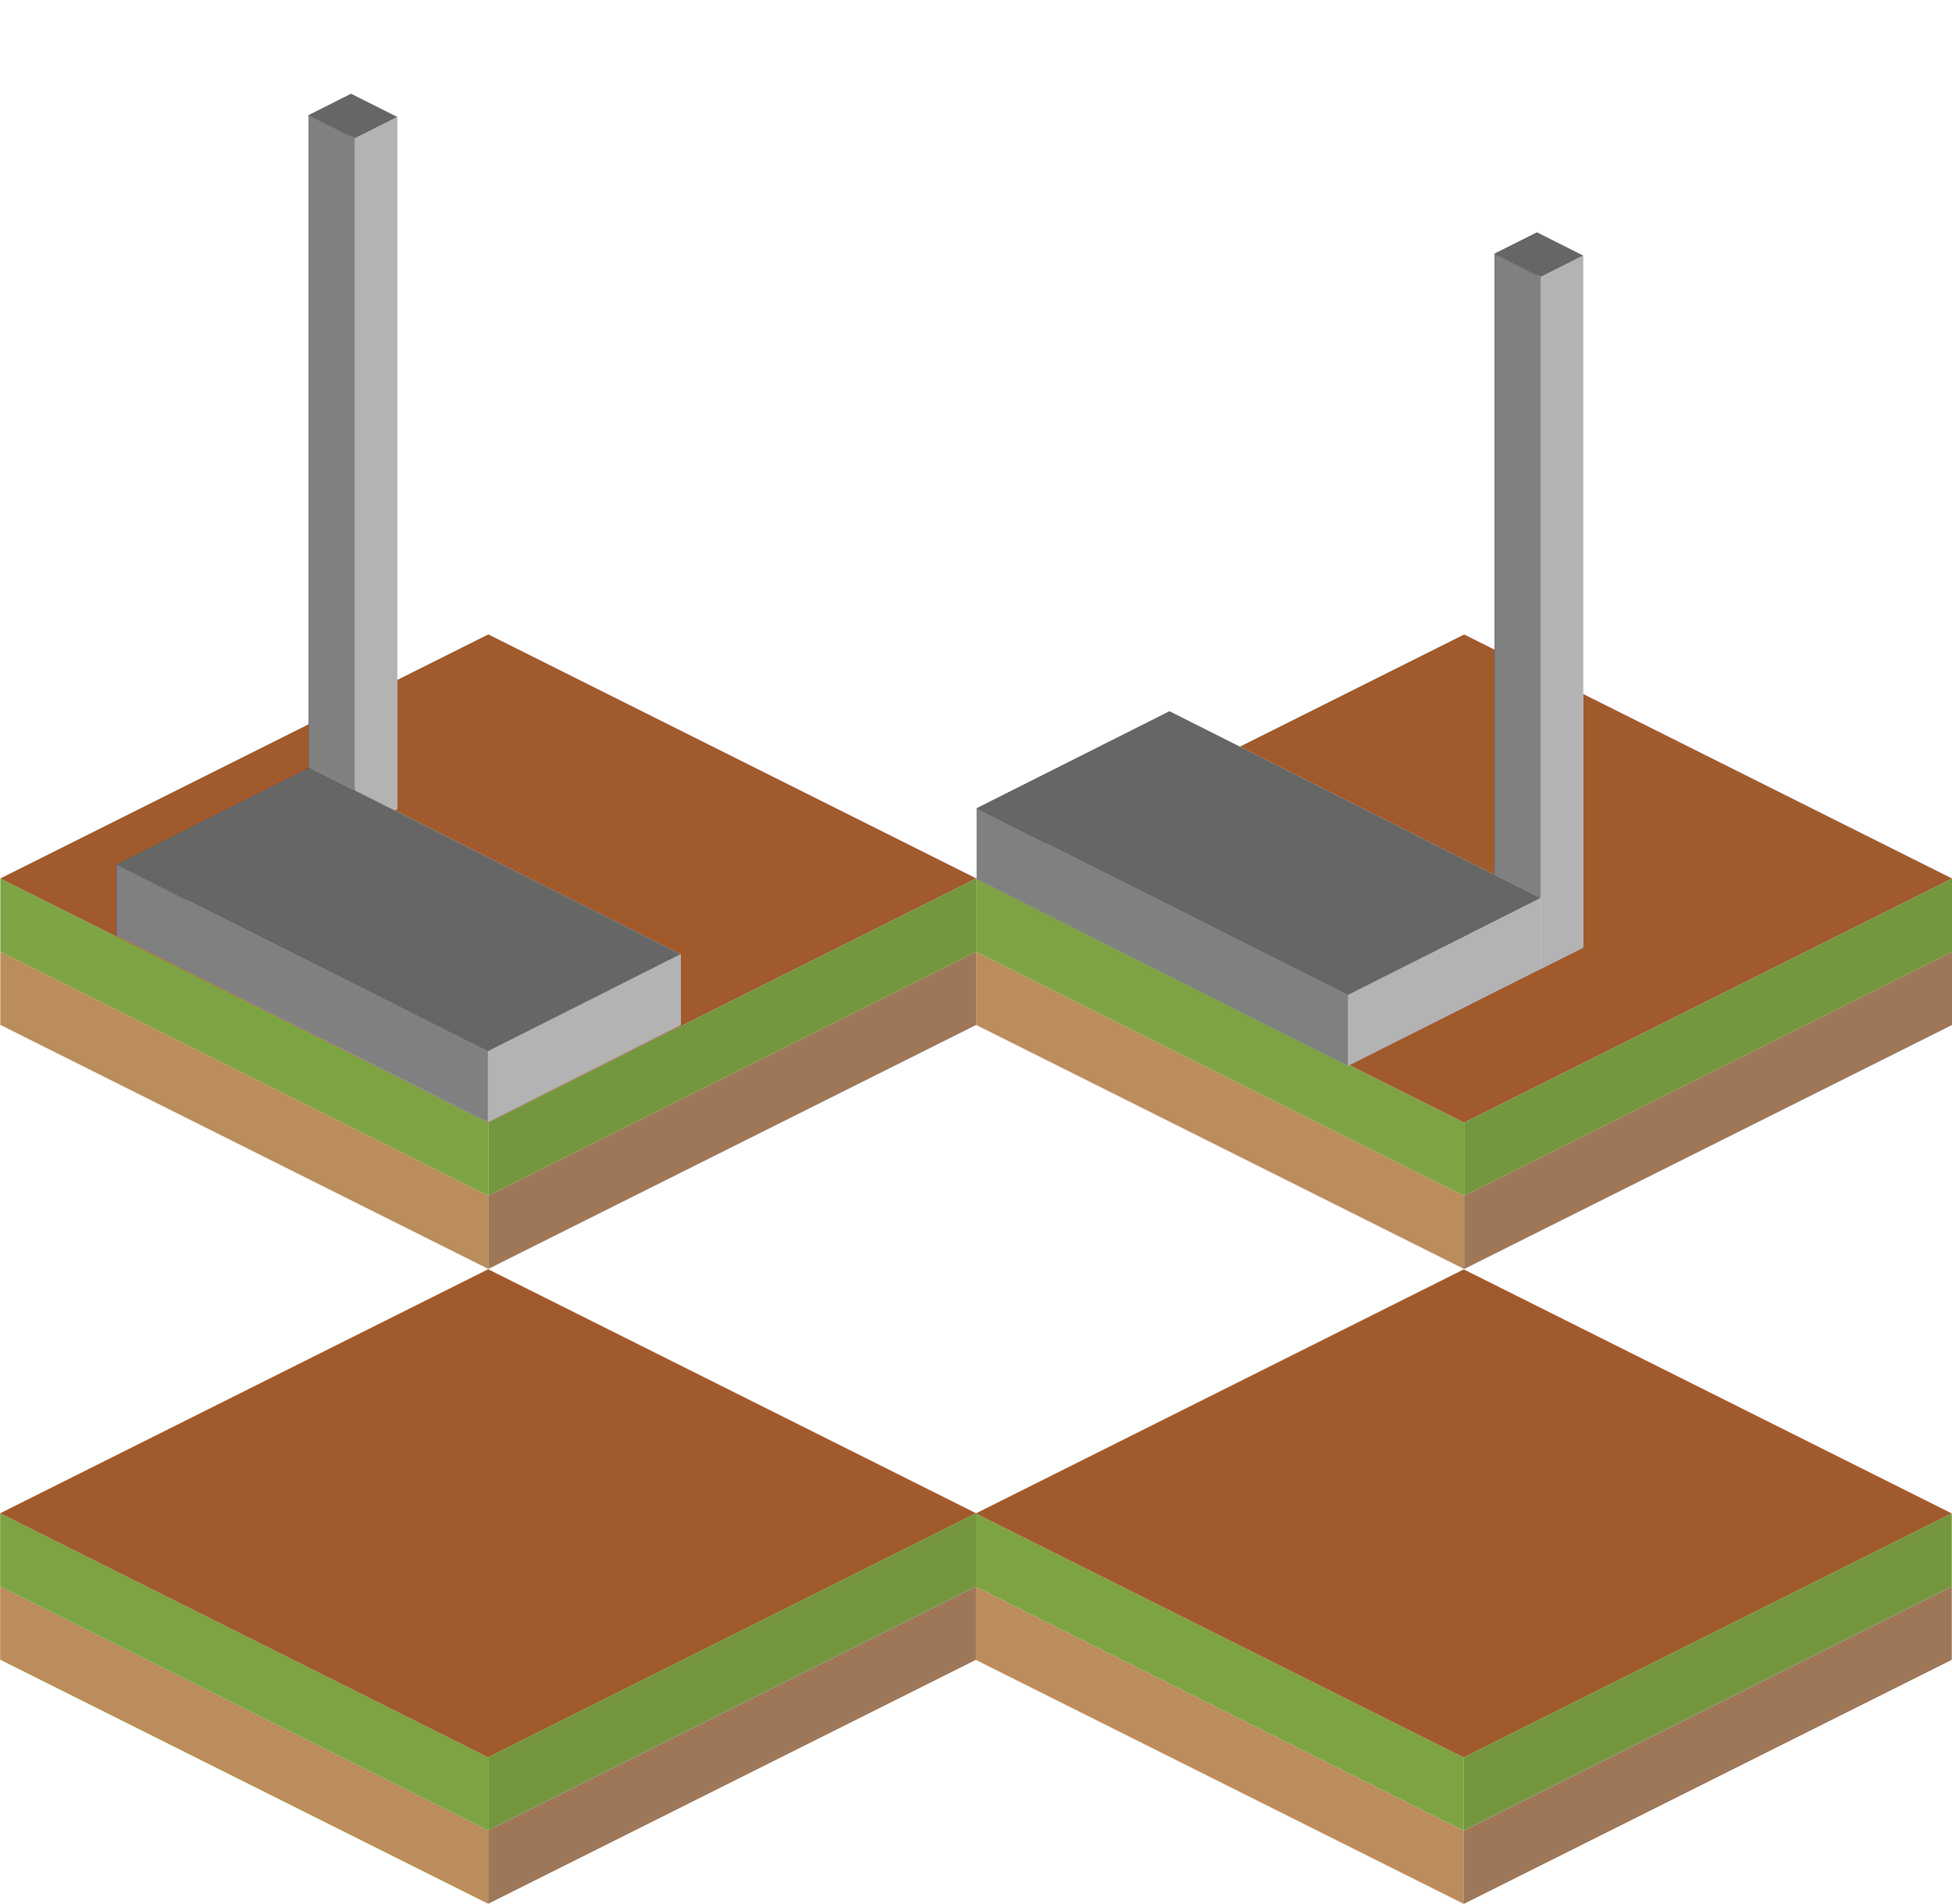
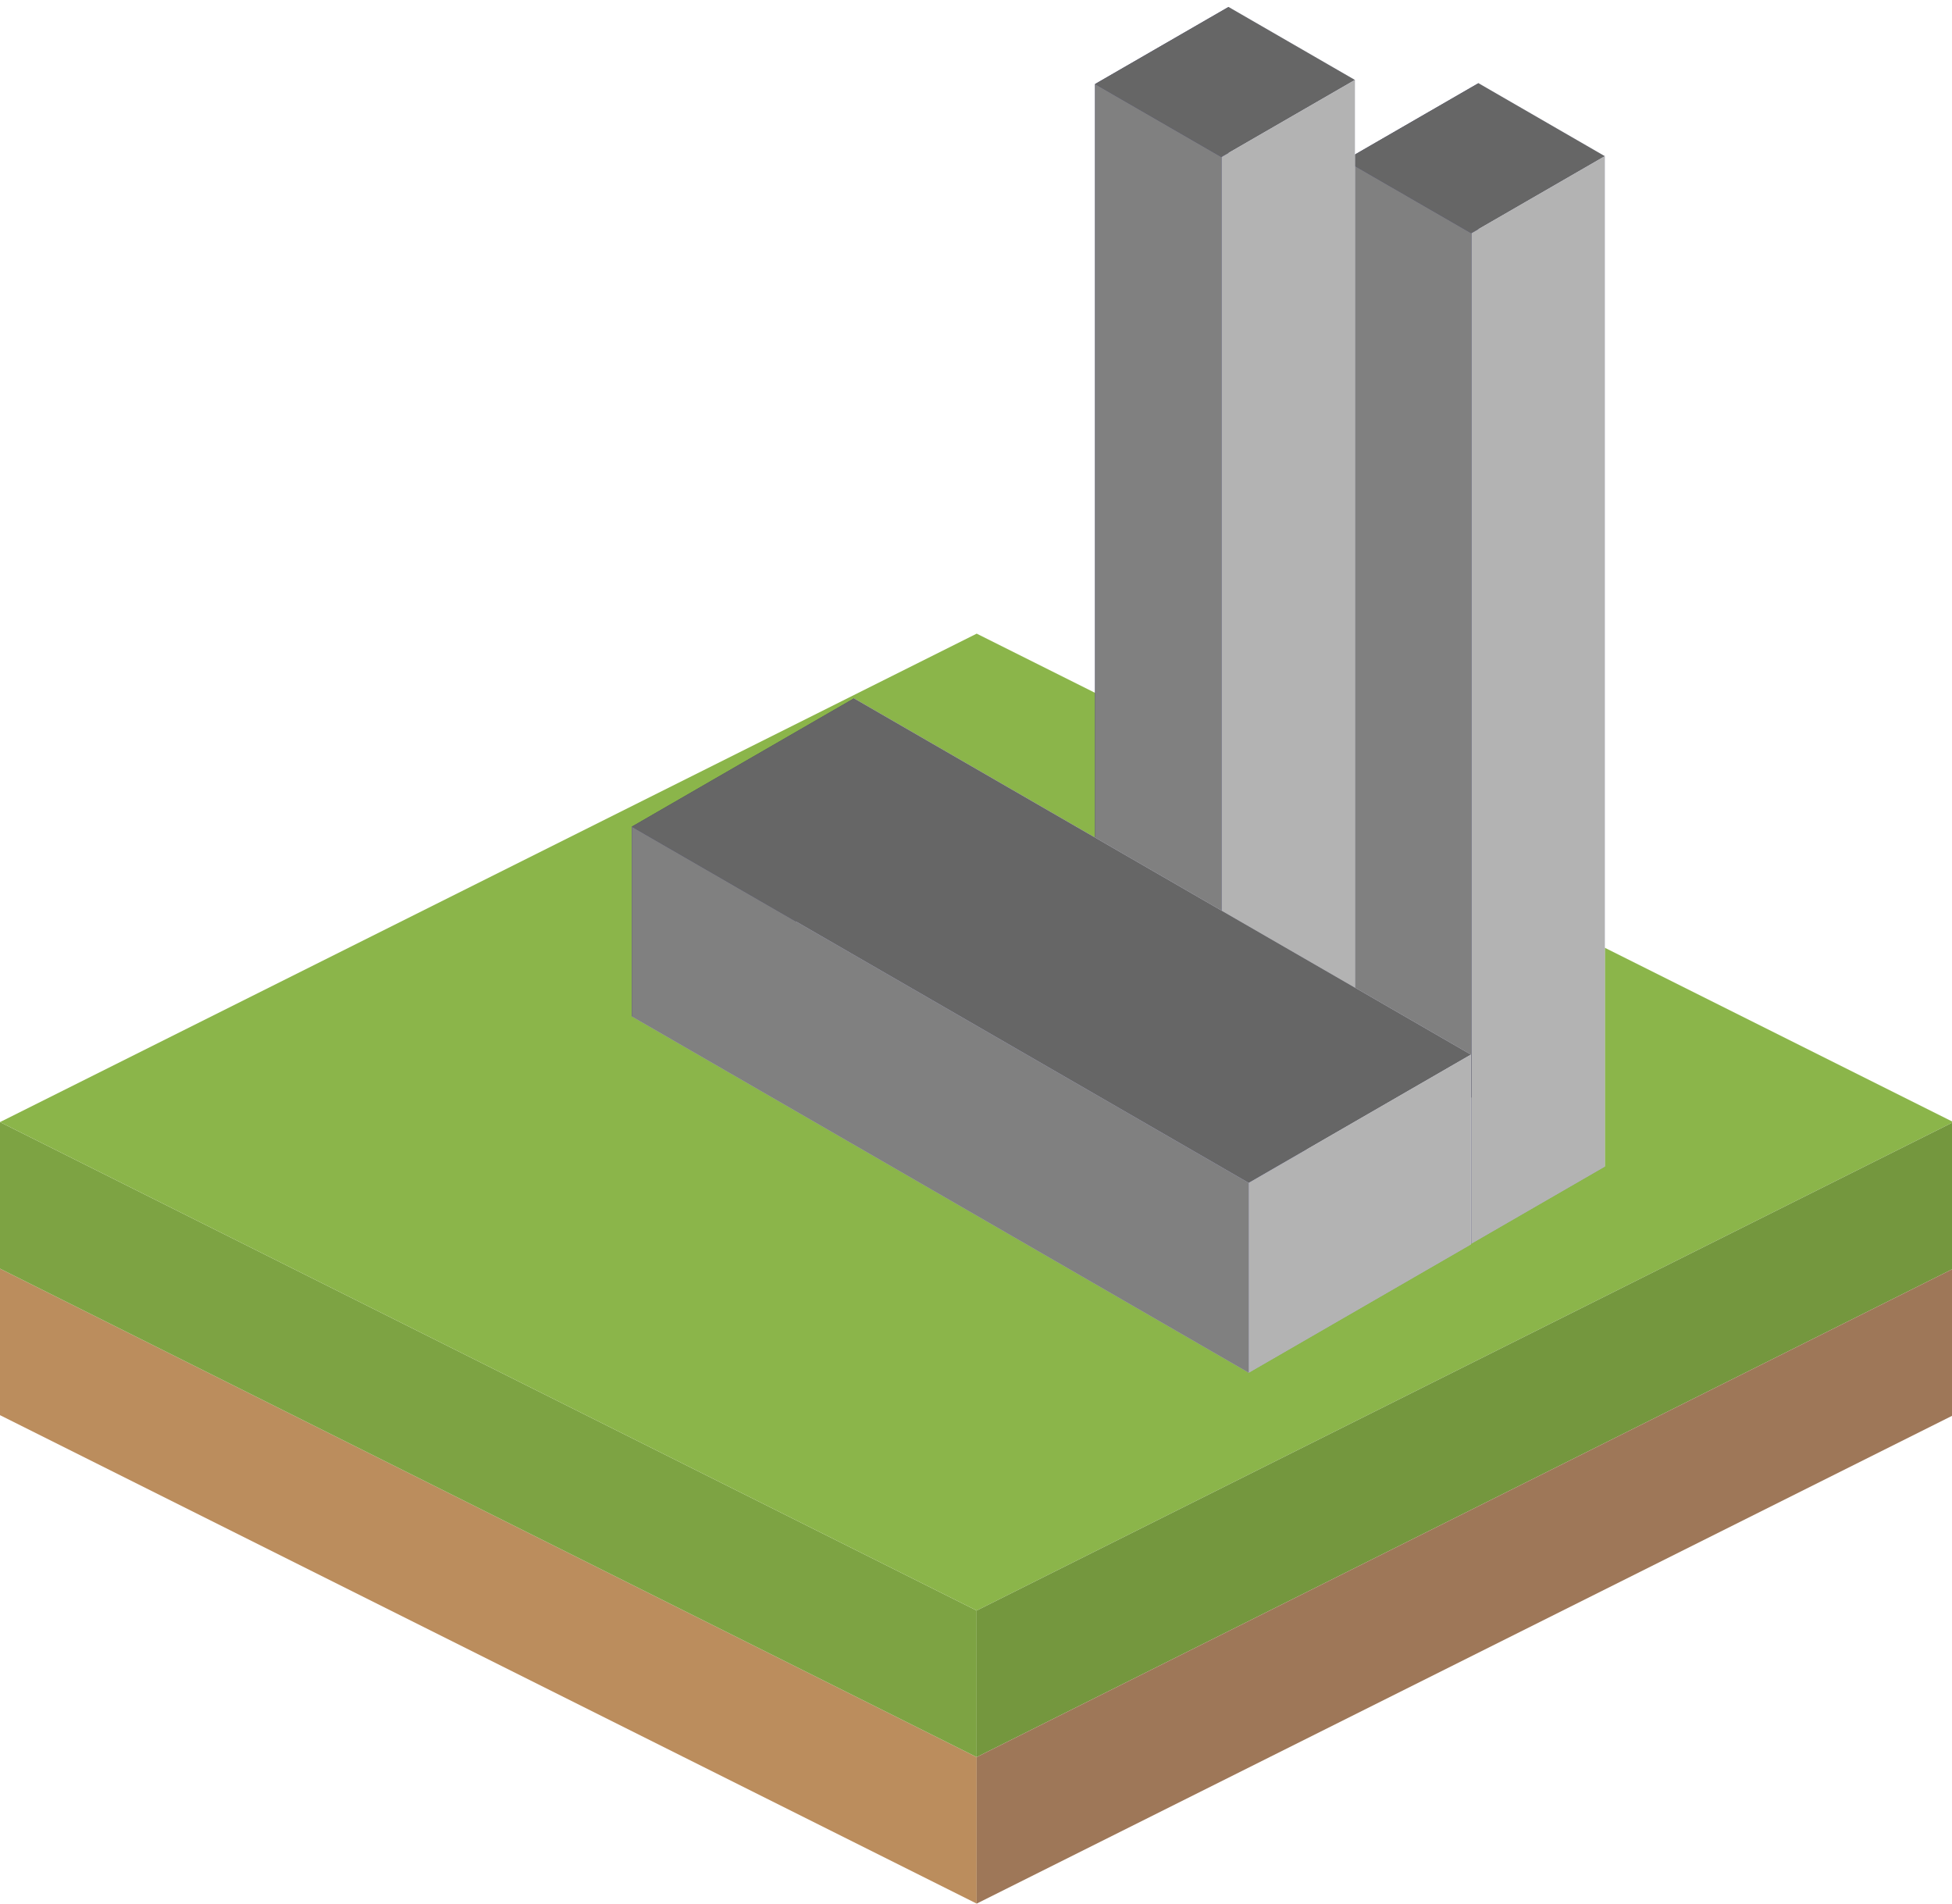
<svg xmlns="http://www.w3.org/2000/svg" width="200" height="195" id="svg5949" version="1.1">
  <defs id="defs5951">
    </defs>
  <g id="layer1" transform="translate(0,131)">
-     <g id="g2987" transform="translate(0.03214071,-65.01444)">
+     <g id="g2987" transform="matrix(2.001399,0,0,2.001399,-1.7260859e-8,-64.08951)">
      <path style="fill:#bb8d5d" id="path143" d="M 50,64 1.7236751e-8,39 v -7.5 L 50,56.5 v 7.5 z" />
      <path style="fill:#7da343" id="path145" d="m 1.1723675e-7,31.5 v -7.5 L 50,49 v 7.5 l -50,-25 z" />
-       <path style="fill:#a05a2c" id="path147" d="M 1.1723675e-7,24 50,-1 100,24 l -50,25 -50,-25 z" />
+       <path style="fill:#8bb54a" id="path147" d="M 1.1723675e-7,24 50,-1 100,24 l -50,25 -50,-25 z" />
      <path style="fill:#74973e" id="path149" d="m 100,24 v 7.5 l -50,25 v -7.5 l 50,-25 z" />
      <path style="fill:#9e7758" id="path151" d="m 100,31.5 v 7.5 l -50,25 v -7.5 l 50,-25 z" />
    </g>
-     <g id="g2994" transform="translate(0.0152039,0.01732838)">
-       <path d="M 50,64 1.7236751e-8,39 v -7.5 L 50,56.5 v 7.5 z" id="path2996" style="fill:#bb8d5d" />
-       <path d="m 1.1723675e-7,31.5 v -7.5 L 50,49 v 7.5 l -50,-25 z" id="path2998" style="fill:#7da343" />
-       <path d="M 1.1723675e-7,24 50,-1 100,24 l -50,25 -50,-25 z" id="path3000" style="fill:#a05a2c" />
-       <path d="m 100,24 v 7.5 l -50,25 v -7.5 l 50,-25 z" id="path3002" style="fill:#74973e" />
-       <path d="m 100,31.5 v 7.5 l -50,25 v -7.5 l 50,-25 z" id="path3004" style="fill:#9e7758" />
+     <g style="fill:#666666;fill-opacity:1;stroke-width:1;stroke-miterlimit:4;stroke-dasharray:4, 4;stroke-dashoffset:0" id="g2996">
+       <path id="path3008" style="fill:#e9e9ff;fill-rule:evenodd;stroke:none" d="m 151.482,-122.478 12.948,7.476 0,103.498 -12.948,-7.476 z" />
+       <path id="path2998" style="fill:#353564;fill-rule:evenodd;stroke:none" d="m 137.806,-114.582 0,103.498 13.676,-7.896 0,-103.498 z" />
+       <path id="path3006" style="fill:#afafde;fill-rule:evenodd;stroke:none" d="m 137.806,-11.084 12.948,7.476 13.676,-7.896 -12.948,-7.476 z" />
+       <path id="path3000" style="fill:#666666" d="m 137.806,-114.582 12.948,7.476 13.676,-7.896 -12.948,-7.476 z" />
+       <path id="path3004" style="fill:#b3b3b3" d="m 150.754,-107.106 0,103.498 13.676,-7.896 0,-103.498 z" />
+       <path id="path3002" style="fill:#808080" d="m 137.806,-114.582 12.948,7.476 0,103.498 -12.948,-7.476 z" />
    </g>
-     <g id="g3022" transform="translate(100.0166,-65.0057)">
-       <path d="M 50,64 1.7236751e-8,39 v -7.5 L 50,56.5 v 7.5 z" id="path3024" style="fill:#bb8d5d" />
-       <path d="m 1.1723675e-7,31.5 v -7.5 L 50,49 v 7.5 l -50,-25 z" id="path3026" style="fill:#7da343" />
-       <path d="M 1.1723675e-7,24 50,-1 100,24 l -50,25 -50,-25 z" id="path3028" style="fill:#a05a2c" />
-       <path d="m 100,24 v 7.5 l -50,25 v -7.5 l 50,-25 z" id="path3030" style="fill:#74973e" />
-       <path d="m 100,31.5 v 7.5 l -50,25 v -7.5 l 50,-25 z" id="path3032" style="fill:#9e7758" />
-     </g>
-     <g transform="translate(99.97761,0.03158366)" id="g3034">
-       <path style="fill:#bb8d5d" id="path3036" d="M 50,64 1.7236751e-8,39 v -7.5 L 50,56.5 v 7.5 z" />
-       <path style="fill:#7da343" id="path3038" d="m 1.1723675e-7,31.5 v -7.5 L 50,49 v 7.5 l -50,-25 z" />
-       <path style="fill:#a05a2c" id="path3040" d="M 1.1723675e-7,24 50,-1 100,24 l -50,25 -50,-25 z" />
-       <path style="fill:#74973e" id="path3042" d="m 100,24 v 7.5 l -50,25 v -7.5 l 50,-25 z" />
-       <path style="fill:#9e7758" id="path3044" d="m 100,31.5 v 7.5 l -50,25 v -7.5 l 50,-25 z" />
+   </g>
+   <g id="layer3">
+     <g id="g3010" style="fill:#666666;fill-opacity:1;stroke-width:1;stroke-miterlimit:4;stroke-dasharray:4, 4;stroke-dashoffset:0">
+       <path d="m 125.875,0.713 12.948,7.476 0,103.498 -12.948,-7.476 z" style="fill:#e9e9ff;fill-rule:evenodd;stroke:none" id="path3012" />
+       <path d="m 112.199,8.609 0,103.498 13.676,-7.896 0,-103.498 z" style="fill:#353564;fill-rule:evenodd;stroke:none" id="path3014" />
+       <path d="m 112.199,112.107 12.948,7.476 13.676,-7.896 -12.948,-7.476 z" style="fill:#afafde;fill-rule:evenodd;stroke:none" id="path3016" />
+       <path d="M 112.199,8.609 125.148,16.085 138.824,8.189 125.875,0.713 z" style="fill:#666666" id="path3018" />
+       <path d="m 125.148,16.085 0,103.498 13.676,-7.896 0,-103.498 z" style="fill:#b3b3b3" id="path3020" />
+       <path d="m 112.199,8.609 12.948,7.476 0,103.498 -12.948,-7.476 z" style="fill:#808080" id="path3022" />
    </g>
  </g>
  <g id="layer2">
-     <g style="fill:#666666;fill-opacity:1;stroke-width:1;stroke-miterlimit:4;stroke-dasharray:4, 4;stroke-dashoffset:0" id="g3188">
-       <path id="path3200" style="fill:#e9e9ff;fill-rule:evenodd;stroke:none" d="m 35.985,9.609 4.727,2.377 0,70.896 -4.727,-2.377 z" />
-       <path id="path3190" style="fill:#353564;fill-rule:evenodd;stroke:none" d="m 31.633,11.798 0,70.896 4.352,-2.188 0,-70.896 z" />
-       <path id="path3198" style="fill:#afafde;fill-rule:evenodd;stroke:none" d="m 31.633,82.693 4.727,2.377 4.352,-2.188 -4.727,-2.377 z" />
-       <path id="path3192" style="fill:#666666" d="m 31.633,11.798 4.727,2.377 4.352,-2.188 -4.727,-2.377 z" />
-       <path id="path3196" style="fill:#b3b3b3" d="m 36.36,14.175 0,70.896 4.352,-2.188 0,-70.896 z" />
-       <path id="path3194" style="fill:#808080" d="m 31.633,11.798 4.727,2.377 0,70.896 -4.727,-2.377 z" />
-     </g>
-     <g id="g3244" style="fill:#666666;fill-opacity:1;stroke-width:1;stroke-miterlimit:4;stroke-dasharray:4, 4;stroke-dashoffset:0">
-       <path d="m 157.489,23.804 4.727,2.377 0,70.896 -4.727,-2.377 z" style="fill:#e9e9ff;fill-rule:evenodd;stroke:none" id="path3246" />
-       <path d="m 153.137,25.992 0,70.896 4.352,-2.188 0,-70.896 z" style="fill:#353564;fill-rule:evenodd;stroke:none" id="path3248" />
-       <path d="m 153.137,96.888 4.727,2.377 4.352,-2.188 -4.727,-2.377 z" style="fill:#afafde;fill-rule:evenodd;stroke:none" id="path3250" />
-       <path d="m 153.137,25.992 4.727,2.377 4.352,-2.188 -4.727,-2.377 z" style="fill:#666666" id="path3252" />
-       <path d="m 157.865,28.369 0,70.896 4.352,-2.188 0,-70.896 z" style="fill:#b3b3b3" id="path3254" />
-       <path d="m 153.137,25.992 4.727,2.377 0,70.896 -4.727,-2.377 z" style="fill:#808080" id="path3256" />
-     </g>
-   </g>
-   <g id="layer3">
-     <g style="fill:#666666;fill-opacity:1;stroke-width:1;stroke-miterlimit:4;stroke-dasharray:4, 4;stroke-dashoffset:0" id="g3126">
-       <path id="path3138" style="fill:#e9e9ff;fill-rule:evenodd;stroke:none" d="m 31.714,78.629 38.035,19.126 0,7.252 -38.035,-19.126 z" />
-       <path id="path3128" style="fill:#353564;fill-rule:evenodd;stroke:none" d="m 11.946,88.569 0,7.252 19.767,-9.94 0,-7.252 z" />
-       <path id="path3136" style="fill:#afafde;fill-rule:evenodd;stroke:none" d="M 11.946,95.821 49.982,114.948 69.749,105.008 31.714,85.881 z" />
-       <path id="path3130" style="fill:#666666" d="M 11.946,88.569 49.982,107.695 69.749,97.755 31.714,78.629 z" />
-       <path id="path3134" style="fill:#b3b3b3" d="m 49.982,107.695 0,7.252 19.767,-9.94 0,-7.252 z" />
-       <path id="path3132" style="fill:#808080" d="m 11.946,88.569 38.035,19.126 0,7.252 -38.035,-19.126 z" />
-     </g>
-     <g id="g3140" style="fill:#666666;fill-opacity:1;stroke-width:1;stroke-miterlimit:4;stroke-dasharray:4, 4;stroke-dashoffset:0">
-       <path d="m 119.839,72.863 38.035,19.126 0,7.252 -38.035,-19.126 z" style="fill:#e9e9ff;fill-rule:evenodd;stroke:none" id="path3142" />
-       <path d="m 100.072,82.803 0,7.252 19.767,-9.94 0,-7.252 z" style="fill:#353564;fill-rule:evenodd;stroke:none" id="path3144" />
-       <path d="m 100.072,90.056 38.035,19.126 19.767,-9.94 -38.035,-19.126 z" style="fill:#afafde;fill-rule:evenodd;stroke:none" id="path3146" />
-       <path d="M 100.072,82.803 138.107,101.93 157.874,91.99 119.839,72.863 z" style="fill:#666666" id="path3148" />
-       <path d="m 138.107,101.93 0,7.252 19.767,-9.94 0,-7.252 z" style="fill:#b3b3b3" id="path3150" />
-       <path d="m 100.072,82.803 38.035,19.126 0,7.252 -38.035,-19.126 z" style="fill:#808080" id="path3152" />
+     <g style="fill:#666666;fill-opacity:1;stroke-width:1;stroke-miterlimit:4;stroke-dasharray:4, 4;stroke-dashoffset:0" id="g3041">
+       <path id="path3053" style="fill:#e9e9ff;fill-rule:evenodd;stroke:none" d="m 87.502,71.538 63.209,36.493 0,19.439 -63.209,-36.493 z" />
+       <path id="path3043" style="fill:#353564;fill-rule:evenodd;stroke:none" d="m 64.737,84.682 0,19.439 22.765,-13.144 0,-19.439 z" />
+       <path id="path3051" style="fill:#afafde;fill-rule:evenodd;stroke:none" d="M 64.737,104.12 127.945,140.614 150.711,127.47 87.502,90.977 z" />
+       <path id="path3045" style="fill:#666666" d="M 64.737,84.682 127.945,121.175 150.711,108.031 87.502,71.538 z" />
+       <path id="path3049" style="fill:#b3b3b3" d="m 127.945,121.175 0,19.439 22.765,-13.144 0,-19.439 z" />
+       <path id="path3047" style="fill:#808080" d="m 64.737,84.682 63.208,36.493 0,19.439 -63.208,-36.493 z" />
    </g>
  </g>
</svg>
